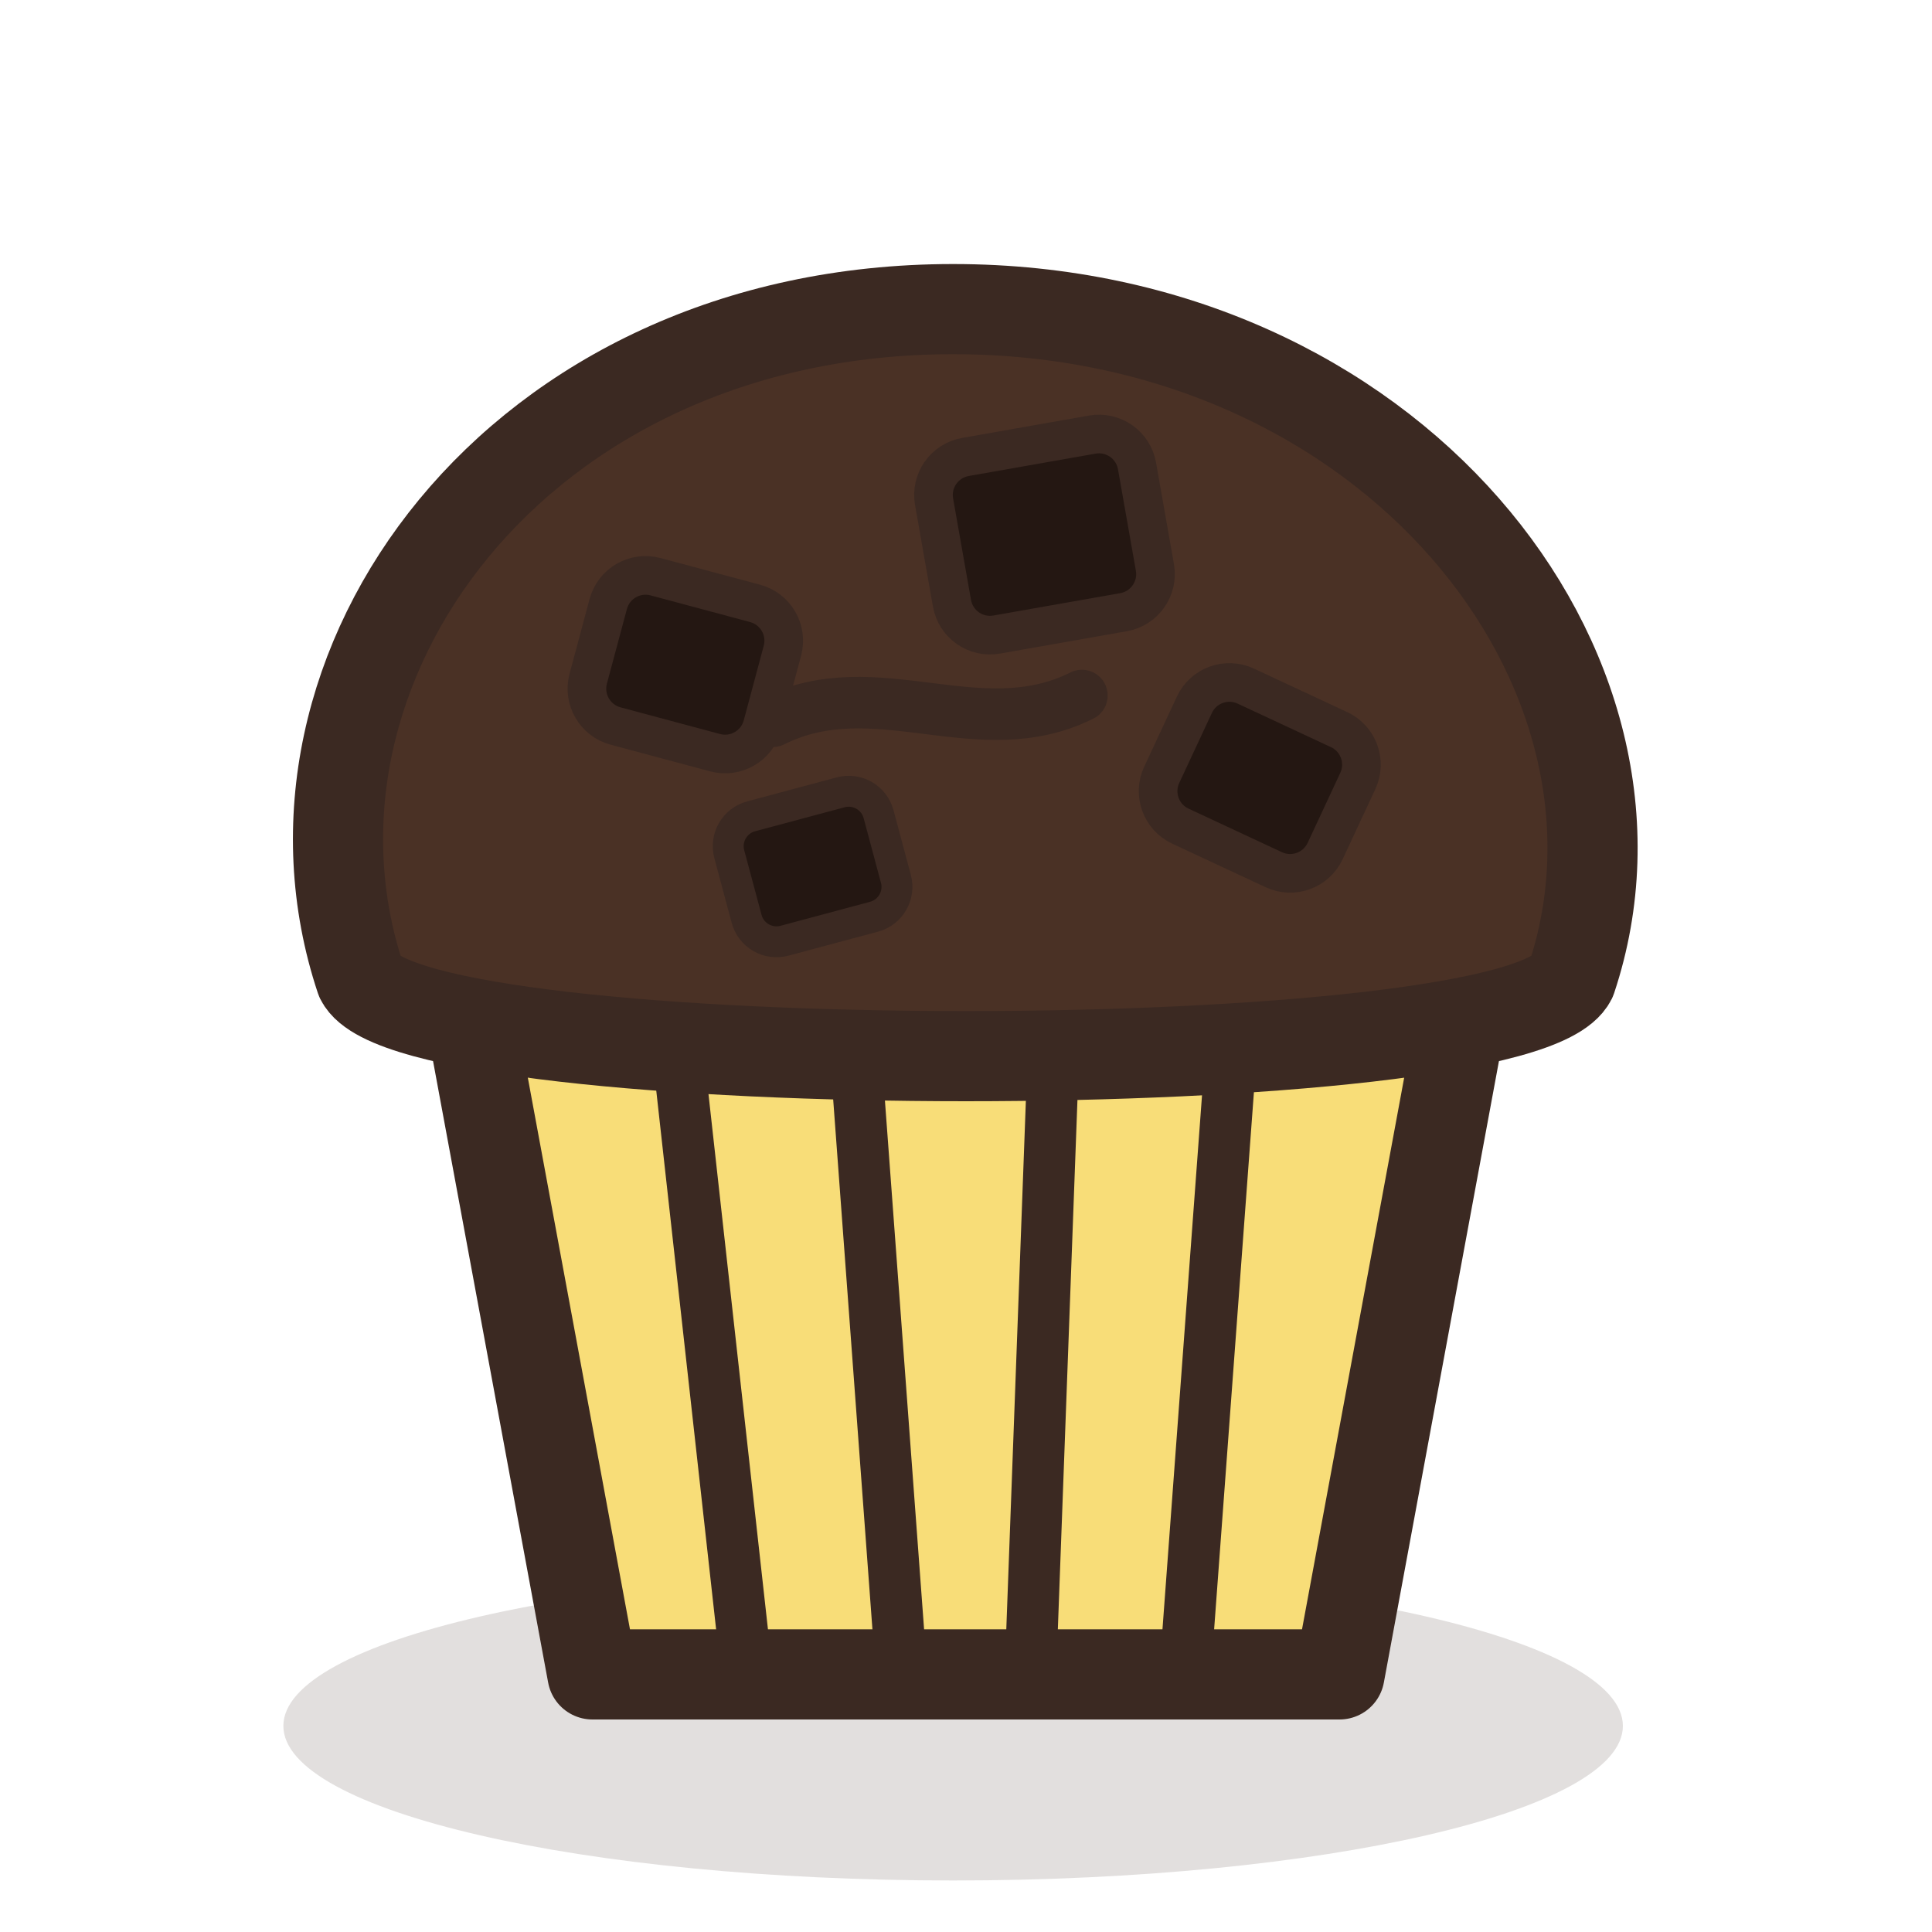
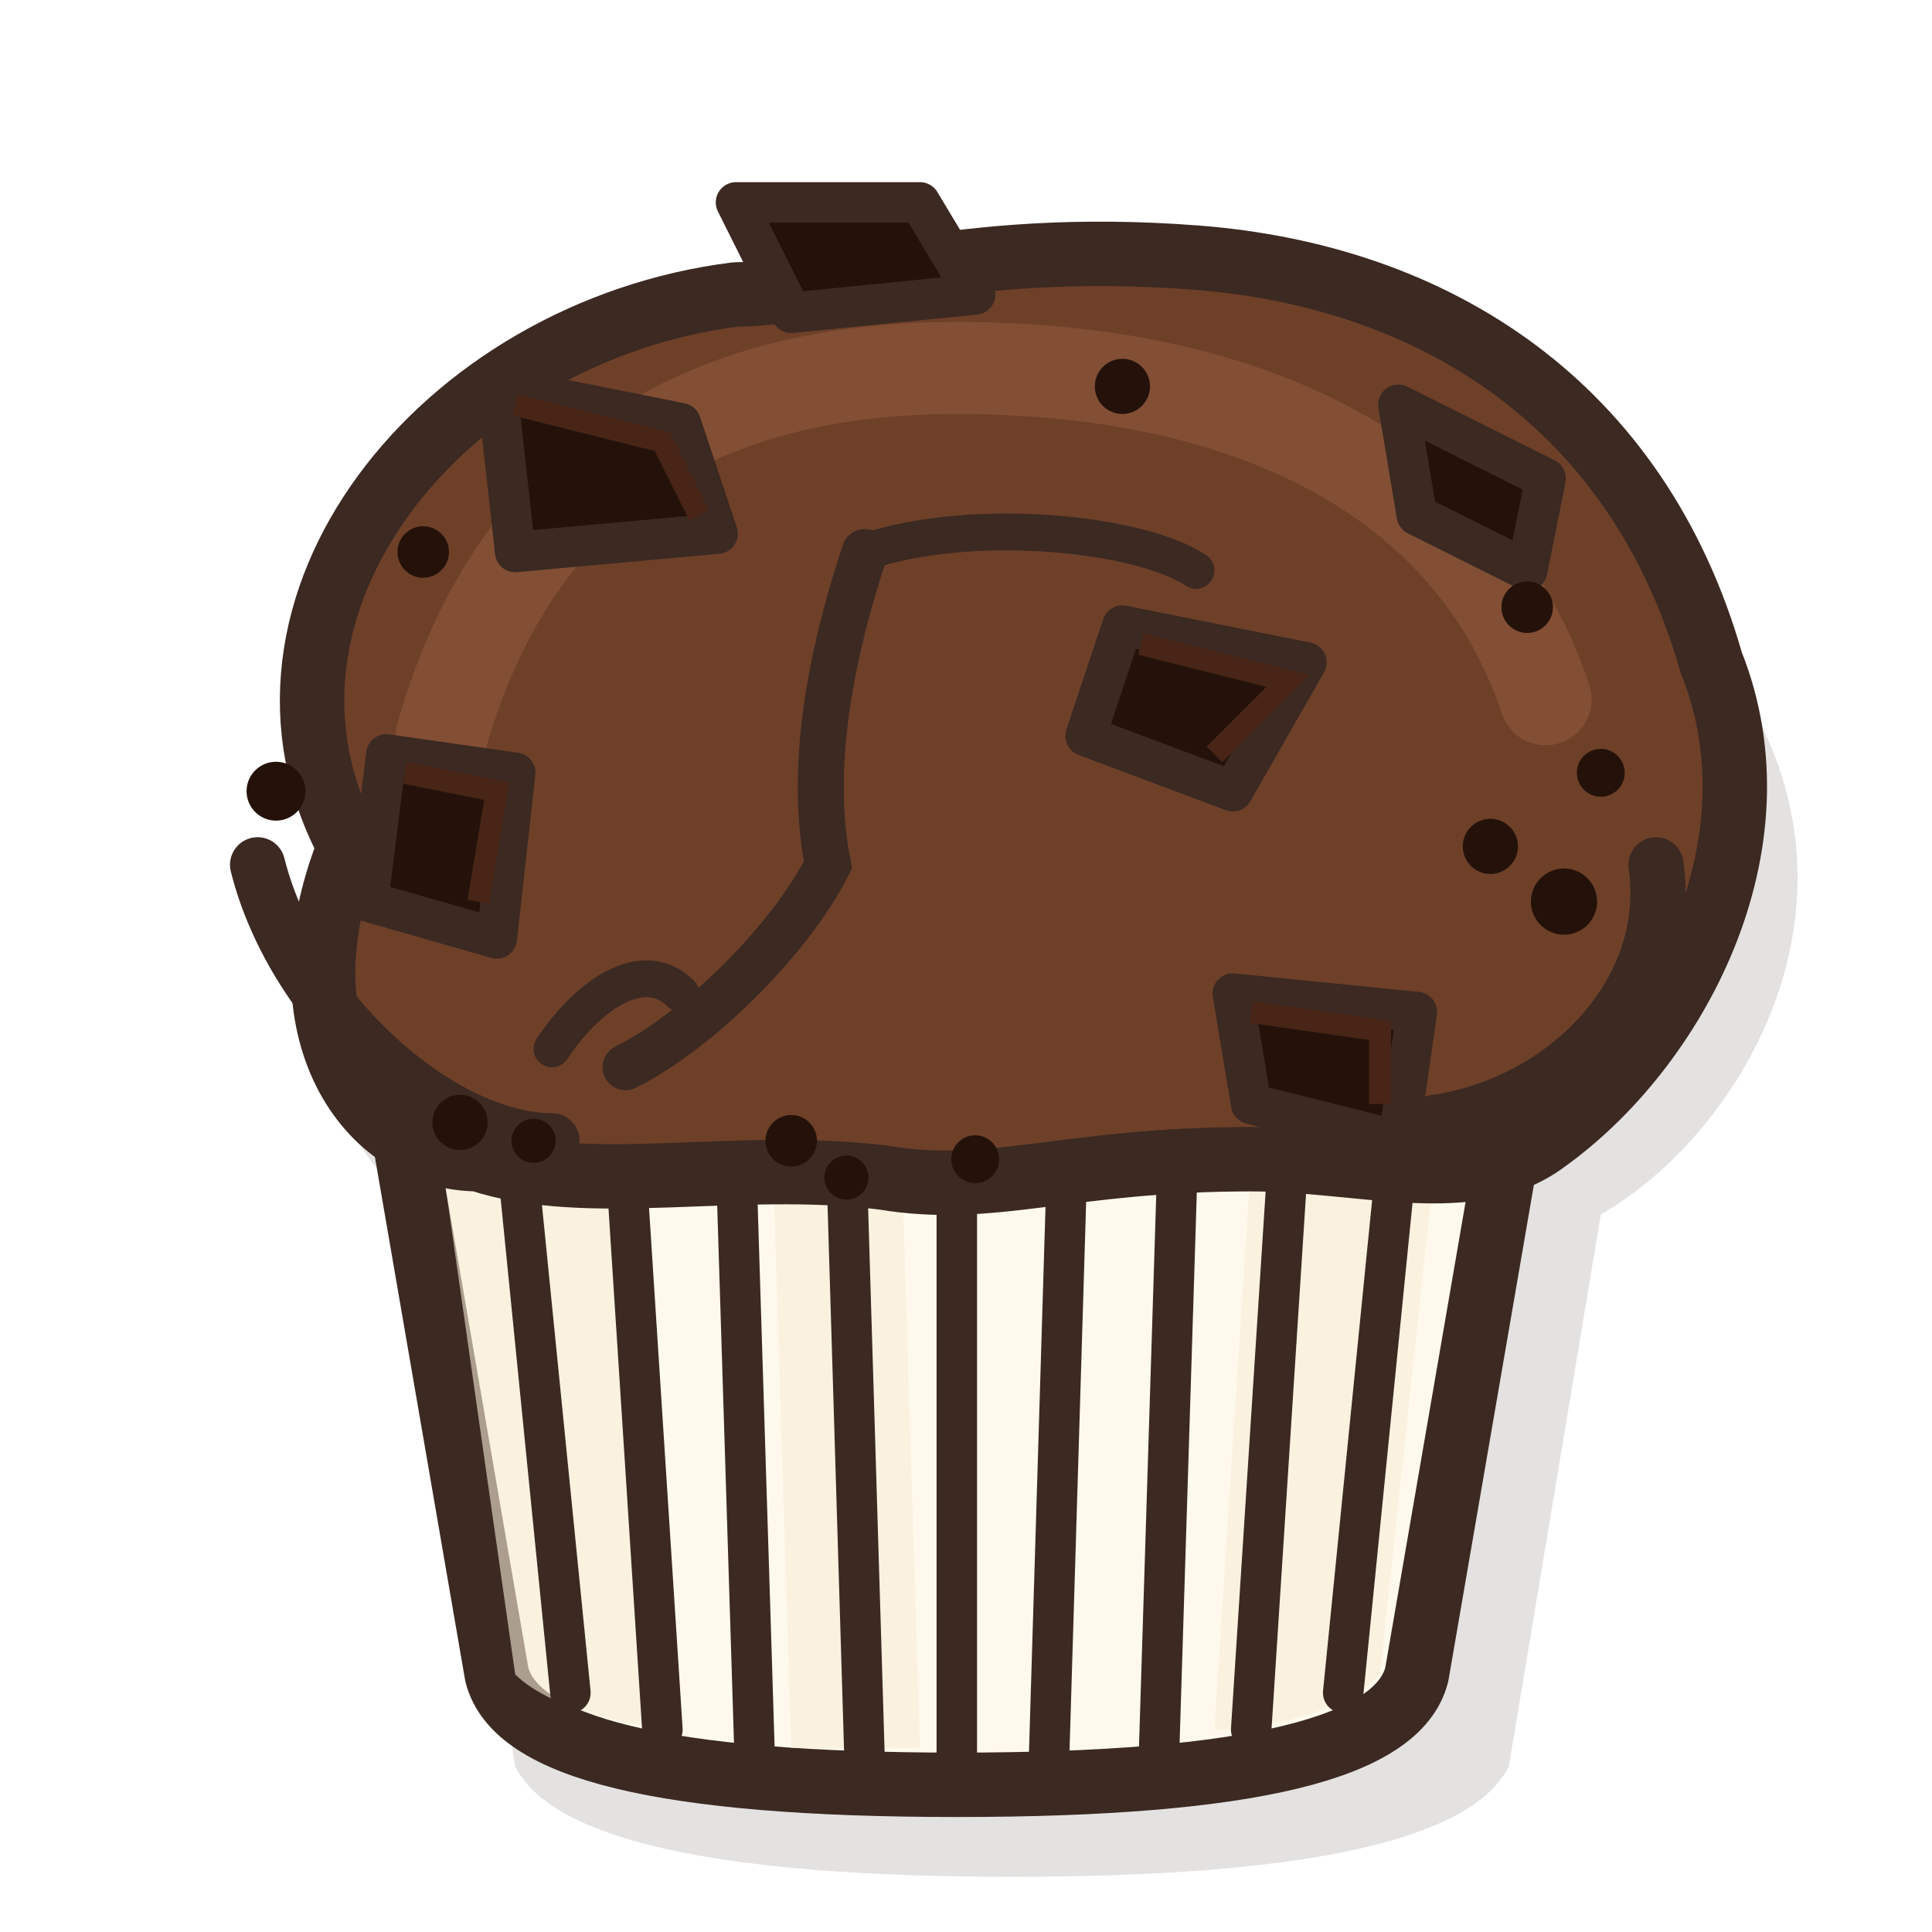
- <svg xmlns="http://www.w3.org/2000/svg" width="75" height="75" viewBox="0 0 75 75" fill="none">
-   <ellipse cx="37" cy="67" rx="26" ry="6" fill="#3B2922" opacity="0.15" />
-   <polygon points="18,38 23,65 52,65 57,38" fill="#F8DD78" stroke="#3B2922" stroke-width="3.5" stroke-linejoin="round" />
-   <line x1="26" y1="38" x2="29" y2="65" stroke="#3B2922" stroke-width="2" />
-   <line x1="33" y1="38" x2="35" y2="65" stroke="#3B2922" stroke-width="2" />
-   <line x1="41" y1="38" x2="40" y2="65" stroke="#3B2922" stroke-width="2" />
-   <line x1="48" y1="38" x2="46" y2="65" stroke="#3B2922" stroke-width="2" />
-   <path d="M14 38      C10 26 20 12 37 12      C54 12 65 26 61 38      C59 42 16 42 14 38 Z" fill="#4A3125" stroke="#3B2922" stroke-width="3.5" stroke-linejoin="round" />
-   <rect x="24" y="22" width="7" height="6" rx="1.5" fill="#241712" transform="rotate(15 24 22)" stroke="#3B2922" stroke-width="1.5" />
-   <rect x="36" y="18" width="8" height="7" rx="1.5" fill="#241712" transform="rotate(-10 36 18)" stroke="#3B2922" stroke-width="1.5" />
-   <rect x="47" y="26" width="7" height="6" rx="1.5" fill="#241712" transform="rotate(25 47 26)" stroke="#3B2922" stroke-width="1.5" />
-   <rect x="28" y="32" width="6" height="5" rx="1.2" fill="#241712" transform="rotate(-15 28 32)" stroke="#3B2922" stroke-width="1.2" />
-   <path d="M30 28 C34 26 38 29 42 27" stroke="#3B2922" stroke-width="2" stroke-linecap="round" fill="none" />
+ <svg xmlns="http://www.w3.org/2000/svg" width="105" height="105" viewBox="0 0 105 105" fill="none">
+   <path d="M19 46 C12 34 22 18 39 16 C46 16 54 13 65 14 C78 15 88 23 93 36 C98 47 91 58 84 62 L79 92 C77 96 68 98 52 98 C36 98 27 96 25 92 L20 62 C15 58 12 51 19 46 Z" fill="#3B2922" opacity="0.14" transform="translate(3, 4)" />
+   <path d="M22 62 L27 91 C28 95 36 97 52 97 C68 97 76 95 77 91 L82 62 Z" fill="#FFF9ED" stroke="#3B2922" stroke-width="3.5" stroke-linejoin="round" />
+   <path d="M24 63 L28 91 C30 93 35 94 37 94 L35 63 Z" fill="#F7EDD5" opacity="0.6" />
+   <path d="M42 63 L43 95 C45 95 49 95 50 95 L49 63 Z" fill="#F7EDD5" opacity="0.6" />
+   <path d="M68 63 L66 94 C69 94 73 93 75 91 L78 63 Z" fill="#F7EDD5" opacity="0.6" />
+   <line x1="28" y1="62" x2="31" y2="92" stroke="#3B2922" stroke-width="2.2" stroke-linecap="round" />
+   <line x1="34" y1="63" x2="36" y2="94" stroke="#3B2922" stroke-width="2.2" stroke-linecap="round" />
+   <line x1="40" y1="63" x2="41" y2="95" stroke="#3B2922" stroke-width="2.2" stroke-linecap="round" />
+   <line x1="46" y1="63" x2="47" y2="96" stroke="#3B2922" stroke-width="2.2" stroke-linecap="round" />
+   <line x1="52" y1="63" x2="52" y2="96" stroke="#3B2922" stroke-width="2.2" stroke-linecap="round" />
+   <line x1="58" y1="63" x2="57" y2="96" stroke="#3B2922" stroke-width="2.2" stroke-linecap="round" />
+   <line x1="64" y1="63" x2="63" y2="95" stroke="#3B2922" stroke-width="2.2" stroke-linecap="round" />
+   <line x1="70" y1="63" x2="68" y2="94" stroke="#3B2922" stroke-width="2.2" stroke-linecap="round" />
+   <line x1="76" y1="62" x2="73" y2="92" stroke="#3B2922" stroke-width="2.2" stroke-linecap="round" />
+   <path d="M19 46      C12 33 24 18 40 16      C45 16 52 13 65 14      C78 15 89 22 93 36      C97 46 91 57 84 62      C80 65 74 63 68 63      C58 63 54 65 48 64      C40 63 32 65 26 63      C20 63 15 56 19 46 Z" fill="#6E4028" stroke="#3B2922" stroke-width="3.5" stroke-linejoin="round" />
+   <path d="M24 40 C28 26 38 20 52 20 C68 20 80 26 84 38" stroke="#8E583A" stroke-width="5" stroke-linecap="round" fill="none" opacity="0.65" />
+   <path d="M14 47 C16 55 24 62 30 62" stroke="#3B2922" stroke-width="3" stroke-linecap="round" fill="none" />
+   <path d="M78 61 C85 60 91 54 90 47" stroke="#3B2922" stroke-width="3" stroke-linecap="round" fill="none" />
+   <path d="M47 30 C45 36 44 42 45 47 C43 51 38 56 34 58" stroke="#3B2922" stroke-width="2.5" stroke-linecap="round" fill="none" />
+   <path d="M47 30 C53 28 62 29 65 31" stroke="#3B2922" stroke-width="2" stroke-linecap="round" fill="none" />
+   <path d="M37 54 C35 52 32 54 30 57" stroke="#3B2922" stroke-width="2" stroke-linecap="round" fill="none" />
+   <polygon points="27,21 37,23 39,29 28,30" fill="#24120A" stroke="#3B2922" stroke-width="2.2" stroke-linejoin="round" />
+   <path d="M28 22 L36 24 L38 28" stroke="#482516" stroke-width="1.2" fill="none" />
+   <polygon points="21,41 28,42 27,51 20,49" fill="#24120A" stroke="#3B2922" stroke-width="2.2" stroke-linejoin="round" />
+   <path d="M22 42 L27 43 L26 49" stroke="#482516" stroke-width="1.2" fill="none" />
+   <polygon points="40,11 50,11 53,16 43,17" fill="#24120A" stroke="#3B2922" stroke-width="2.2" stroke-linejoin="round" />
+   <polygon points="61,34 71,36 67,43 59,40" fill="#24120A" stroke="#3B2922" stroke-width="2.2" stroke-linejoin="round" />
+   <path d="M62 35 L70 37 L66 41" stroke="#482516" stroke-width="1.2" fill="none" />
+   <polygon points="76,22 84,26 83,31 77,28" fill="#24120A" stroke="#3B2922" stroke-width="2.2" stroke-linejoin="round" />
+   <polygon points="67,54 77,55 76,62 68,60" fill="#24120A" stroke="#3B2922" stroke-width="2.2" stroke-linejoin="round" />
+   <path d="M68 55 L75 56 L75 60" stroke="#482516" stroke-width="1.2" fill="none" />
+   <circle cx="15" cy="43" r="1.6" fill="#24120A" />
+   <circle cx="23" cy="30" r="1.4" fill="#24120A" />
+   <circle cx="25" cy="61" r="1.5" fill="#24120A" />
+   <circle cx="29" cy="62" r="1.2" fill="#24120A" />
+   <circle cx="43" cy="62" r="1.4" fill="#24120A" />
+   <circle cx="46" cy="64" r="1.2" fill="#24120A" />
+   <circle cx="53" cy="63" r="1.3" fill="#24120A" />
+   <circle cx="61" cy="21" r="1.5" fill="#24120A" />
+   <circle cx="83" cy="33" r="1.4" fill="#24120A" />
+   <circle cx="81" cy="46" r="1.5" fill="#24120A" />
+   <circle cx="85" cy="49" r="1.8" fill="#24120A" />
+   <circle cx="87" cy="42" r="1.3" fill="#24120A" />
</svg>
